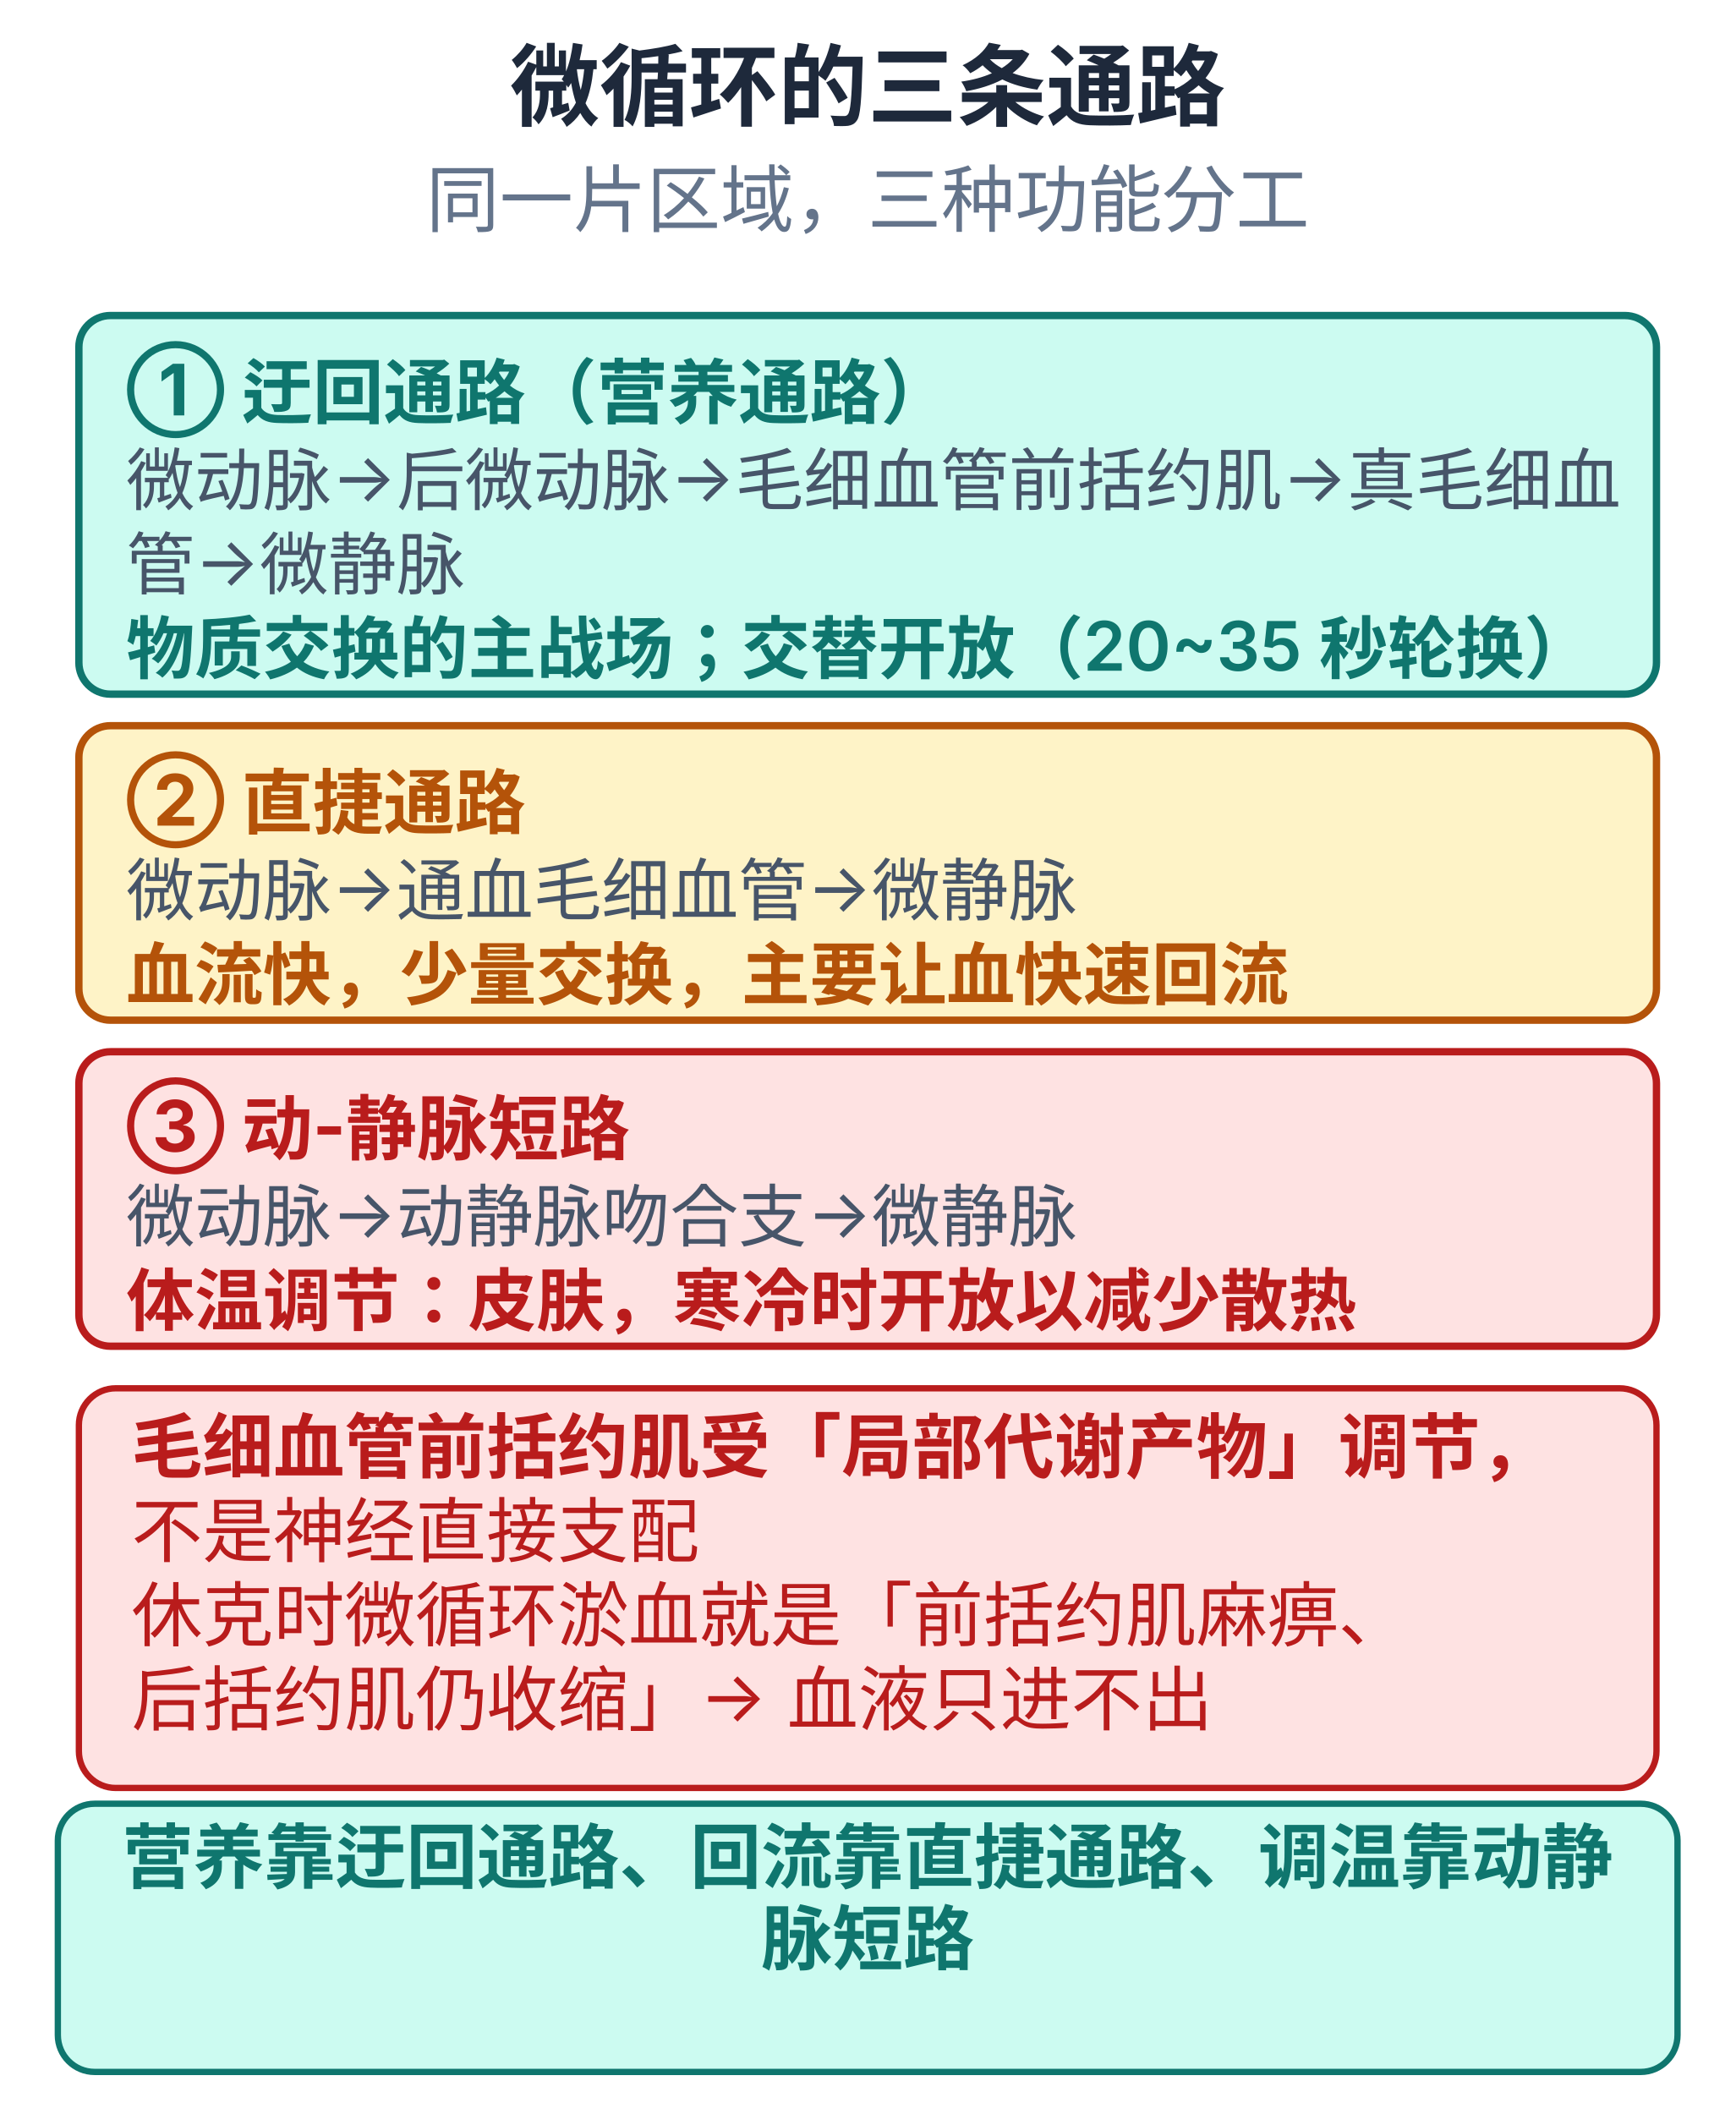
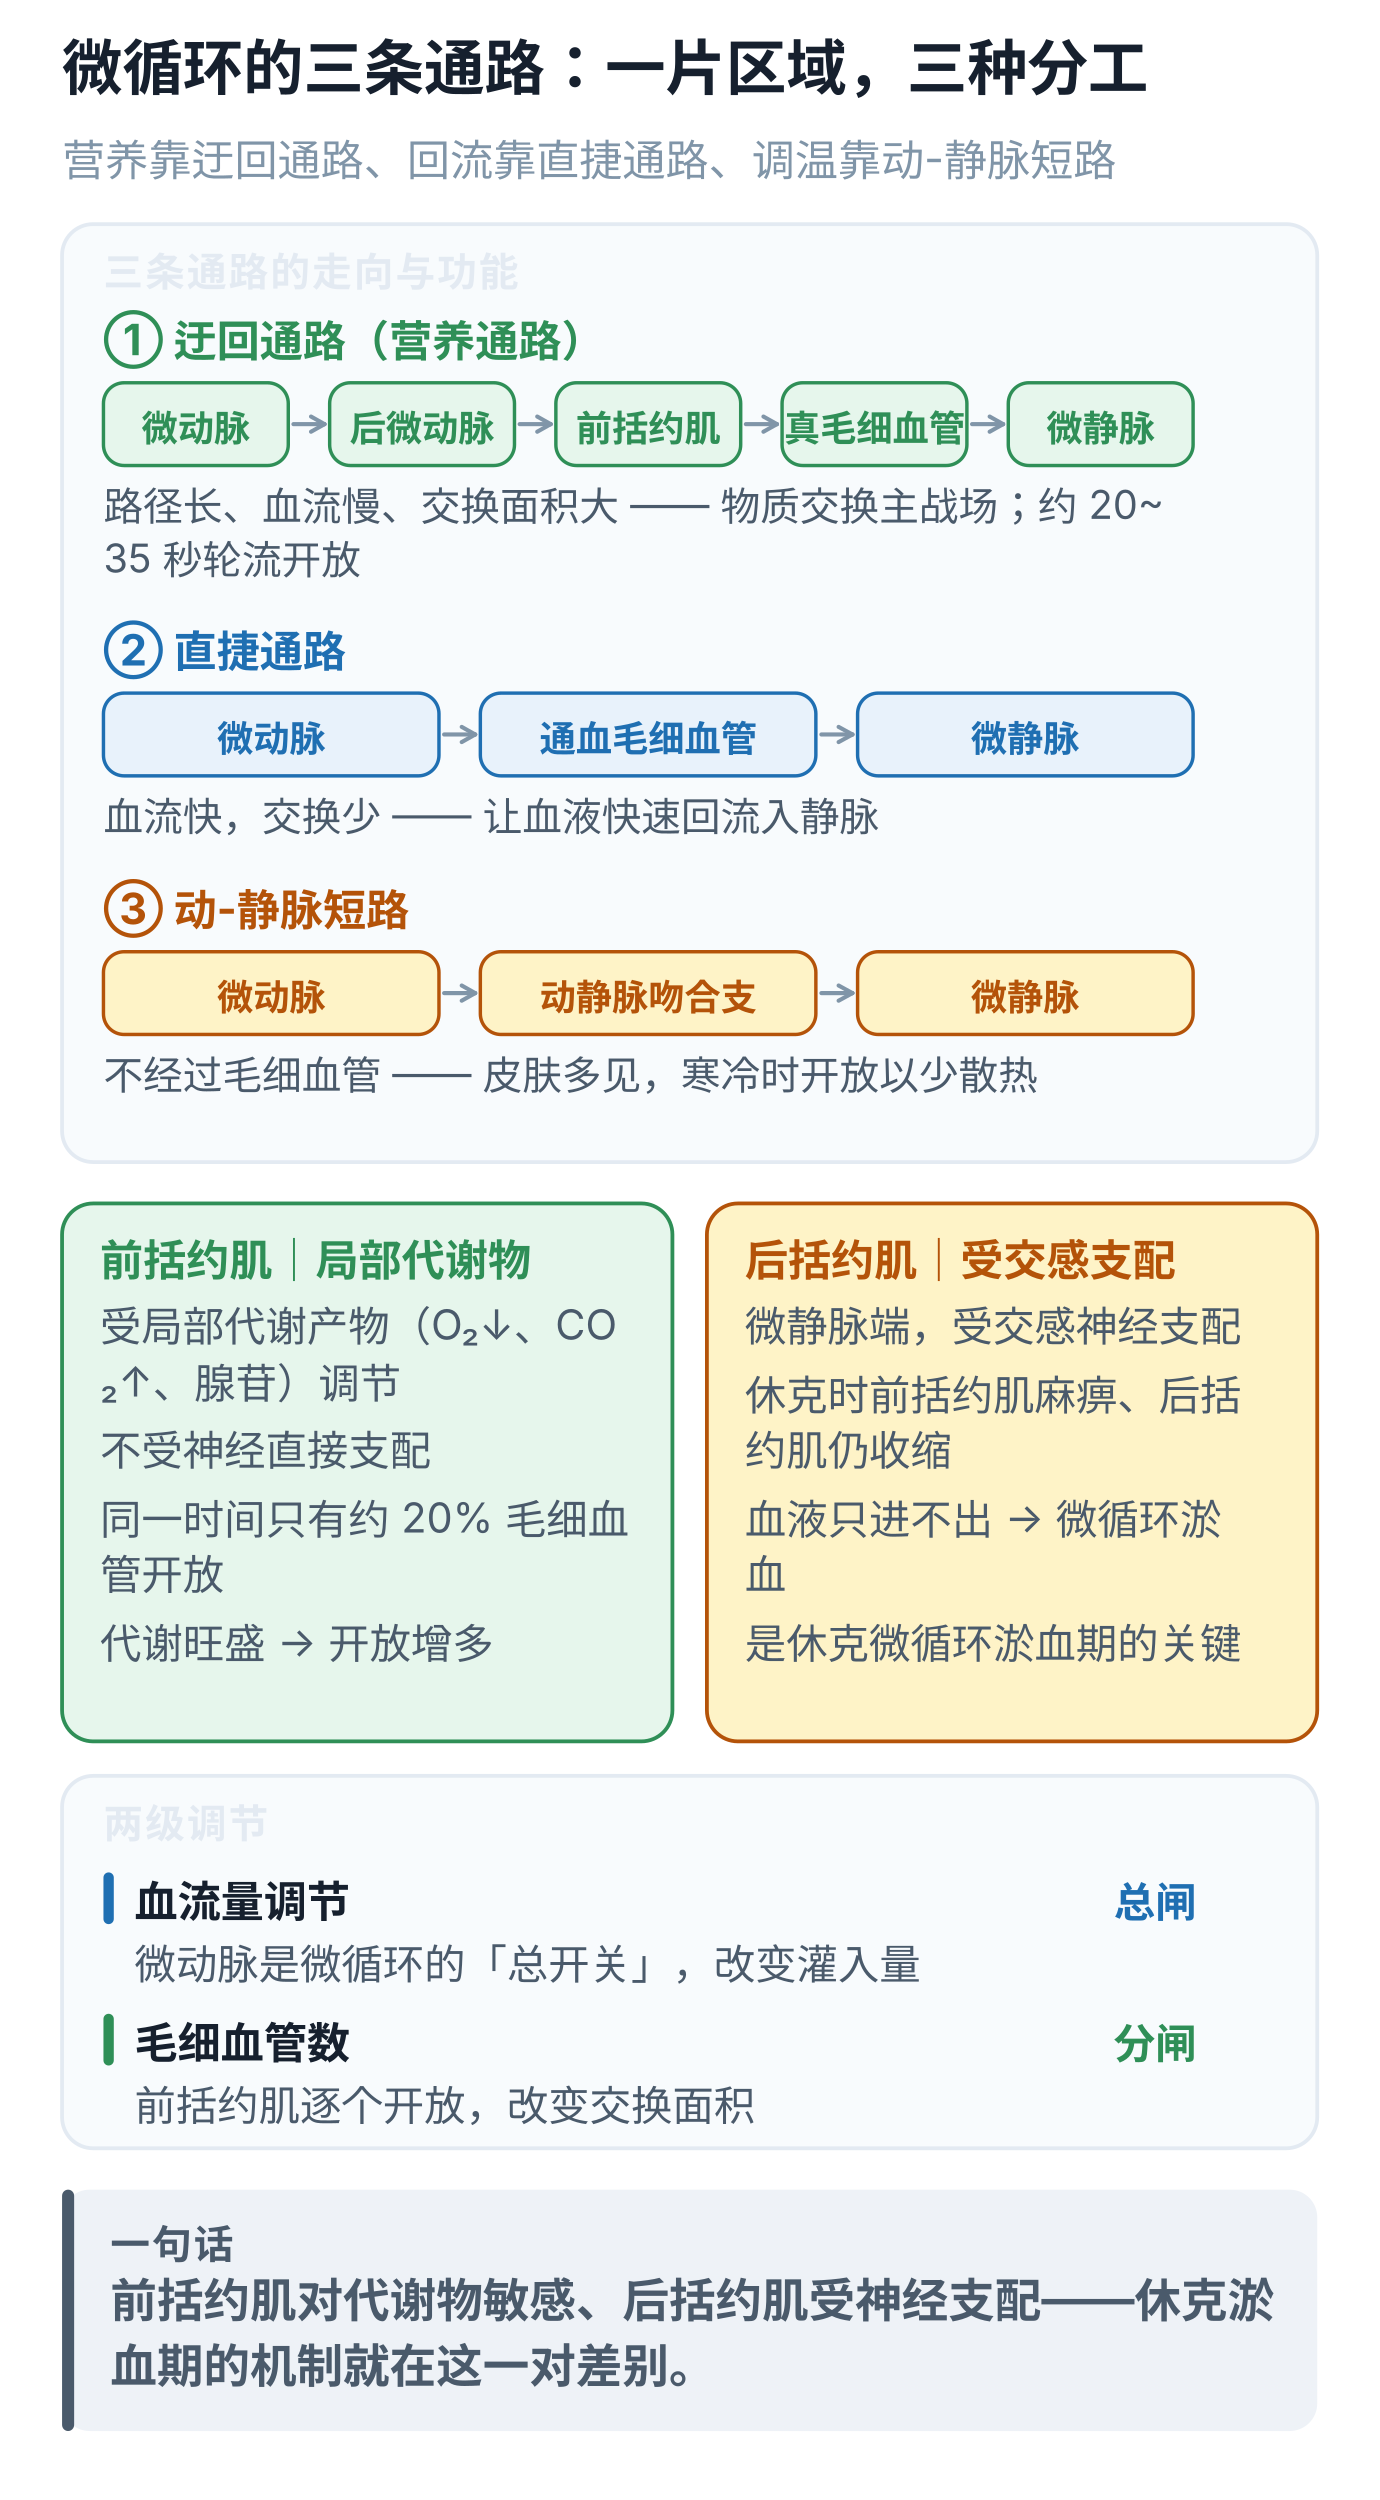
- <svg xmlns="http://www.w3.org/2000/svg" viewBox="0 0 330 402" width="100%" style="max-width:330px;display:block;margin:0 auto;background:#ffffff;border-radius:10px" role="img">
-   <text x="165.0" y="22.6" text-anchor="middle" font-size="17" font-weight="700" fill="#1e293b" font-family="-apple-system,'PingFang SC','Microsoft YaHei',sans-serif">微循环的三条通路</text>
-   <text x="165.0" y="43.0" text-anchor="middle" font-size="14" font-weight="400" fill="#64748b" font-family="-apple-system,'PingFang SC','Microsoft YaHei',sans-serif">同一片区域，三种功能分工</text>
-   <rect x="15.0" y="60.0" width="300.0" height="72.0" rx="6" fill="#ccfbf1" stroke="#0f766e" stroke-width="1.4" />
-   <text x="24.0" y="79.0" text-anchor="start" font-size="13.5" font-weight="700" fill="#0f766e" font-family="-apple-system,'PingFang SC','Microsoft YaHei',sans-serif">① 迂回通路（营养通路）</text>
-   <text x="24.0" y="96.0" text-anchor="start" font-size="13" font-weight="400" fill="#475569" font-family="-apple-system,'PingFang SC','Microsoft YaHei',sans-serif">微动脉→后微动脉→毛细血管前括约肌→真毛细血</text>
-   <text x="24.0" y="112.0" text-anchor="start" font-size="13" font-weight="400" fill="#475569" font-family="-apple-system,'PingFang SC','Microsoft YaHei',sans-serif">管→微静脉</text>
-   <text x="24.0" y="128.0" text-anchor="start" font-size="13" font-weight="600" fill="#0f766e" font-family="-apple-system,'PingFang SC','Microsoft YaHei',sans-serif">物质交换的主战场；交替开放（20~35 秒轮换）</text>
-   <rect x="15.0" y="138.0" width="300.0" height="56.0" rx="6" fill="#fef3c7" stroke="#b45309" stroke-width="1.4" />
-   <text x="24.0" y="157.0" text-anchor="start" font-size="13.5" font-weight="700" fill="#b45309" font-family="-apple-system,'PingFang SC','Microsoft YaHei',sans-serif">② 直捷通路</text>
-   <text x="24.0" y="174.0" text-anchor="start" font-size="13" font-weight="400" fill="#475569" font-family="-apple-system,'PingFang SC','Microsoft YaHei',sans-serif">微动脉→通血毛细血管→微静脉</text>
-   <text x="24.0" y="190.0" text-anchor="start" font-size="13" font-weight="600" fill="#b45309" font-family="-apple-system,'PingFang SC','Microsoft YaHei',sans-serif">血流快，少量交换，主要让血快速回流</text>
-   <rect x="15.0" y="200.0" width="300.0" height="56.0" rx="6" fill="#fee2e2" stroke="#b91c1c" stroke-width="1.4" />
-   <text x="24.0" y="219.0" text-anchor="start" font-size="13.5" font-weight="700" fill="#b91c1c" font-family="-apple-system,'PingFang SC','Microsoft YaHei',sans-serif">③ 动-静脉短路</text>
-   <text x="24.0" y="236.0" text-anchor="start" font-size="13" font-weight="400" fill="#475569" font-family="-apple-system,'PingFang SC','Microsoft YaHei',sans-serif">微动脉→动静脉吻合支→微静脉</text>
-   <text x="24.0" y="252.0" text-anchor="start" font-size="13" font-weight="600" fill="#b91c1c" font-family="-apple-system,'PingFang SC','Microsoft YaHei',sans-serif">体温调节：皮肤，寒冷时开放以减少散热</text>
-   <rect x="15.0" y="264.0" width="300.0" height="76.0" rx="7" fill="#fee2e2" stroke="#b91c1c" stroke-width="1.2" />
-   <text x="25.0" y="280.0" text-anchor="start" font-size="13.5" font-weight="700" fill="#b91c1c" font-family="-apple-system,'PingFang SC','Microsoft YaHei',sans-serif">毛细血管前括约肌受「局部代谢产物」调节，</text>
-   <text x="25.0" y="296.0" text-anchor="start" font-size="13.5" font-weight="400" fill="#b91c1c" font-family="-apple-system,'PingFang SC','Microsoft YaHei',sans-serif">不是神经直接支配</text>
-   <text x="25.0" y="312.0" text-anchor="start" font-size="13.5" font-weight="400" fill="#b91c1c" font-family="-apple-system,'PingFang SC','Microsoft YaHei',sans-serif">休克时微循环淤血就是「前括约肌麻痹、</text>
-   <text x="25.0" y="328.0" text-anchor="start" font-size="13.5" font-weight="400" fill="#b91c1c" font-family="-apple-system,'PingFang SC','Microsoft YaHei',sans-serif">后括约肌仍收缩」→ 血液只进不出</text>
-   <rect x="11.0" y="343.0" width="308.0" height="51.0" rx="7" fill="#ccfbf1" stroke="#0f766e" stroke-width="1.2" />
-   <text x="165.0" y="358.0" text-anchor="middle" font-size="13.5" font-weight="700" fill="#0f766e" font-family="-apple-system,'PingFang SC','Microsoft YaHei',sans-serif">营养靠迂回通路、回流靠直捷通路、调温靠动静</text>
-   <text x="165.0" y="373.5" text-anchor="middle" font-size="13.5" font-weight="700" fill="#0f766e" font-family="-apple-system,'PingFang SC','Microsoft YaHei',sans-serif">脉短路</text>
+ <svg xmlns="http://www.w3.org/2000/svg" viewBox="0 0 400 725" width="100%" style="max-width:400px;display:block;margin:0 auto;background:#ffffff;border-radius:12px" role="img" aria-label="微循环的三条通路">
+   <text x="18.0" y="26.0" font-size="17.5" font-weight="700" fill="#16202e" font-family="-apple-system,BlinkMacSystemFont,'PingFang SC','Microsoft YaHei',sans-serif">微循环的三条通路：一片区域，三种分工</text>
+   <text x="18.0" y="51.0" font-size="12.5" font-weight="400" fill="#8095a8" font-family="-apple-system,BlinkMacSystemFont,'PingFang SC','Microsoft YaHei',sans-serif">营养靠迂回通路、回流靠直捷通路、调温靠动-静脉短路</text>
+   <rect x="18.0" y="65.0" width="364.0" height="272.0" rx="9" fill="#f8fbfd" stroke="#e3eaf2" stroke-width="1.1" />
+   <text x="30.0" y="83.0" font-size="11.5" font-weight="700" fill="#e3eaf2" letter-spacing="0.6" font-family="-apple-system,BlinkMacSystemFont,'PingFang SC','Microsoft YaHei',sans-serif">三条通路的走向与功能</text>
+   <text x="30.0" y="103.0" font-size="12.5" font-weight="700" fill="#2f8f57" font-family="-apple-system,BlinkMacSystemFont,'PingFang SC','Microsoft YaHei',sans-serif">① 迂回通路（营养通路）</text>
+   <rect x="30.0" y="111.0" width="53.6" height="24.0" rx="6" fill="#e6f6ec" stroke="#2f8f57" stroke-width="1" />
+   <text x="56.8" y="128.0" text-anchor="middle" font-size="10.5" font-weight="700" fill="#2f8f57" font-family="-apple-system,BlinkMacSystemFont,'PingFang SC','Microsoft YaHei',sans-serif">微动脉</text>
+   <line x1="85.1" y1="123.0" x2="94.1" y2="123.0" stroke="#8095a8" stroke-width="1.2" stroke-linecap="round" />
+   <line x1="94.1" y1="123.0" x2="90.2" y2="125.2" stroke="#8095a8" stroke-width="1.2" stroke-linecap="round" />
+   <line x1="94.1" y1="123.0" x2="90.2" y2="120.8" stroke="#8095a8" stroke-width="1.2" stroke-linecap="round" />
+   <rect x="95.6" y="111.0" width="53.6" height="24.0" rx="6" fill="#e6f6ec" stroke="#2f8f57" stroke-width="1" />
+   <text x="122.4" y="128.0" text-anchor="middle" font-size="10.5" font-weight="700" fill="#2f8f57" font-family="-apple-system,BlinkMacSystemFont,'PingFang SC','Microsoft YaHei',sans-serif">后微动脉</text>
+   <line x1="150.7" y1="123.0" x2="159.7" y2="123.0" stroke="#8095a8" stroke-width="1.2" stroke-linecap="round" />
+   <line x1="159.7" y1="123.0" x2="155.8" y2="125.2" stroke="#8095a8" stroke-width="1.2" stroke-linecap="round" />
+   <line x1="159.7" y1="123.0" x2="155.8" y2="120.8" stroke="#8095a8" stroke-width="1.2" stroke-linecap="round" />
+   <rect x="161.2" y="111.0" width="53.6" height="24.0" rx="6" fill="#e6f6ec" stroke="#2f8f57" stroke-width="1" />
+   <text x="188.0" y="128.0" text-anchor="middle" font-size="10.5" font-weight="700" fill="#2f8f57" font-family="-apple-system,BlinkMacSystemFont,'PingFang SC','Microsoft YaHei',sans-serif">前括约肌</text>
+   <line x1="216.3" y1="123.0" x2="225.3" y2="123.0" stroke="#8095a8" stroke-width="1.2" stroke-linecap="round" />
+   <line x1="225.3" y1="123.0" x2="221.4" y2="125.2" stroke="#8095a8" stroke-width="1.2" stroke-linecap="round" />
+   <line x1="225.3" y1="123.0" x2="221.4" y2="120.8" stroke="#8095a8" stroke-width="1.2" stroke-linecap="round" />
+   <rect x="226.8" y="111.0" width="53.6" height="24.0" rx="6" fill="#e6f6ec" stroke="#2f8f57" stroke-width="1" />
+   <text x="253.6" y="128.0" text-anchor="middle" font-size="10.5" font-weight="700" fill="#2f8f57" font-family="-apple-system,BlinkMacSystemFont,'PingFang SC','Microsoft YaHei',sans-serif">真毛细血管</text>
+   <line x1="281.9" y1="123.0" x2="290.9" y2="123.0" stroke="#8095a8" stroke-width="1.2" stroke-linecap="round" />
+   <line x1="290.9" y1="123.0" x2="287.0" y2="125.2" stroke="#8095a8" stroke-width="1.2" stroke-linecap="round" />
+   <line x1="290.9" y1="123.0" x2="287.0" y2="120.8" stroke="#8095a8" stroke-width="1.2" stroke-linecap="round" />
+   <rect x="292.4" y="111.0" width="53.6" height="24.0" rx="6" fill="#e6f6ec" stroke="#2f8f57" stroke-width="1" />
+   <text x="319.2" y="128.0" text-anchor="middle" font-size="10.5" font-weight="700" fill="#2f8f57" font-family="-apple-system,BlinkMacSystemFont,'PingFang SC','Microsoft YaHei',sans-serif">微静脉</text>
+   <text x="30.0" y="151.0" font-size="11.5" font-weight="400" fill="#4a5a6b" font-family="-apple-system,BlinkMacSystemFont,'PingFang SC','Microsoft YaHei',sans-serif">路径长、血流慢、交换面积大 —— 物质交换主战场；约 20~</text>
+   <text x="30.0" y="166.0" font-size="11.5" font-weight="400" fill="#4a5a6b" font-family="-apple-system,BlinkMacSystemFont,'PingFang SC','Microsoft YaHei',sans-serif">35 秒轮流开放</text>
+   <text x="30.0" y="193.0" font-size="12.5" font-weight="700" fill="#1f6fb2" font-family="-apple-system,BlinkMacSystemFont,'PingFang SC','Microsoft YaHei',sans-serif">② 直捷通路</text>
+   <rect x="30.0" y="201.0" width="97.3" height="24.0" rx="6" fill="#e8f2fb" stroke="#1f6fb2" stroke-width="1" />
+   <text x="78.7" y="218.0" text-anchor="middle" font-size="10.5" font-weight="700" fill="#1f6fb2" font-family="-apple-system,BlinkMacSystemFont,'PingFang SC','Microsoft YaHei',sans-serif">微动脉</text>
+   <line x1="128.8" y1="213.0" x2="137.8" y2="213.0" stroke="#8095a8" stroke-width="1.2" stroke-linecap="round" />
+   <line x1="137.8" y1="213.0" x2="133.9" y2="215.2" stroke="#8095a8" stroke-width="1.2" stroke-linecap="round" />
+   <line x1="137.8" y1="213.0" x2="133.9" y2="210.8" stroke="#8095a8" stroke-width="1.2" stroke-linecap="round" />
+   <rect x="139.3" y="201.0" width="97.3" height="24.0" rx="6" fill="#e8f2fb" stroke="#1f6fb2" stroke-width="1" />
+   <text x="188.0" y="218.0" text-anchor="middle" font-size="10.5" font-weight="700" fill="#1f6fb2" font-family="-apple-system,BlinkMacSystemFont,'PingFang SC','Microsoft YaHei',sans-serif">通血毛细血管</text>
+   <line x1="238.2" y1="213.0" x2="247.2" y2="213.0" stroke="#8095a8" stroke-width="1.2" stroke-linecap="round" />
+   <line x1="247.2" y1="213.0" x2="243.2" y2="215.2" stroke="#8095a8" stroke-width="1.2" stroke-linecap="round" />
+   <line x1="247.2" y1="213.0" x2="243.2" y2="210.8" stroke="#8095a8" stroke-width="1.2" stroke-linecap="round" />
+   <rect x="248.7" y="201.0" width="97.3" height="24.0" rx="6" fill="#e8f2fb" stroke="#1f6fb2" stroke-width="1" />
+   <text x="297.3" y="218.0" text-anchor="middle" font-size="10.5" font-weight="700" fill="#1f6fb2" font-family="-apple-system,BlinkMacSystemFont,'PingFang SC','Microsoft YaHei',sans-serif">微静脉</text>
+   <text x="30.0" y="241.0" font-size="11.5" font-weight="400" fill="#4a5a6b" font-family="-apple-system,BlinkMacSystemFont,'PingFang SC','Microsoft YaHei',sans-serif">血流快，交换少 —— 让血液快速回流入静脉</text>
+   <text x="30.0" y="268.0" font-size="12.5" font-weight="700" fill="#b45309" font-family="-apple-system,BlinkMacSystemFont,'PingFang SC','Microsoft YaHei',sans-serif">③ 动-静脉短路</text>
+   <rect x="30.0" y="276.0" width="97.3" height="24.0" rx="6" fill="#fef3c7" stroke="#b45309" stroke-width="1" />
+   <text x="78.7" y="293.0" text-anchor="middle" font-size="10.5" font-weight="700" fill="#b45309" font-family="-apple-system,BlinkMacSystemFont,'PingFang SC','Microsoft YaHei',sans-serif">微动脉</text>
+   <line x1="128.8" y1="288.0" x2="137.8" y2="288.0" stroke="#8095a8" stroke-width="1.2" stroke-linecap="round" />
+   <line x1="137.8" y1="288.0" x2="133.9" y2="290.2" stroke="#8095a8" stroke-width="1.2" stroke-linecap="round" />
+   <line x1="137.8" y1="288.0" x2="133.9" y2="285.8" stroke="#8095a8" stroke-width="1.2" stroke-linecap="round" />
+   <rect x="139.3" y="276.0" width="97.3" height="24.0" rx="6" fill="#fef3c7" stroke="#b45309" stroke-width="1" />
+   <text x="188.0" y="293.0" text-anchor="middle" font-size="10.5" font-weight="700" fill="#b45309" font-family="-apple-system,BlinkMacSystemFont,'PingFang SC','Microsoft YaHei',sans-serif">动静脉吻合支</text>
+   <line x1="238.2" y1="288.0" x2="247.2" y2="288.0" stroke="#8095a8" stroke-width="1.2" stroke-linecap="round" />
+   <line x1="247.2" y1="288.0" x2="243.2" y2="290.2" stroke="#8095a8" stroke-width="1.2" stroke-linecap="round" />
+   <line x1="247.2" y1="288.0" x2="243.2" y2="285.8" stroke="#8095a8" stroke-width="1.2" stroke-linecap="round" />
+   <rect x="248.7" y="276.0" width="97.3" height="24.0" rx="6" fill="#fef3c7" stroke="#b45309" stroke-width="1" />
+   <text x="297.3" y="293.0" text-anchor="middle" font-size="10.5" font-weight="700" fill="#b45309" font-family="-apple-system,BlinkMacSystemFont,'PingFang SC','Microsoft YaHei',sans-serif">微静脉</text>
+   <text x="30.0" y="316.0" font-size="11.5" font-weight="400" fill="#4a5a6b" font-family="-apple-system,BlinkMacSystemFont,'PingFang SC','Microsoft YaHei',sans-serif">不经过毛细血管 —— 皮肤多见，寒冷时开放以少散热</text>
+   <rect x="18.0" y="349.0" width="177.0" height="156.0" rx="9" fill="#e6f6ec" stroke="#2f8f57" stroke-width="1.1" />
+   <text x="29.0" y="370.0" font-size="12.5" font-weight="700" fill="#2f8f57" font-family="-apple-system,BlinkMacSystemFont,'PingFang SC','Microsoft YaHei',sans-serif">前括约肌｜局部代谢物</text>
+   <text x="29.0" y="389.0" font-size="12" font-weight="400" fill="#4a5a6b" font-family="-apple-system,BlinkMacSystemFont,'PingFang SC','Microsoft YaHei',sans-serif">受局部代谢产物（O₂↓、CO</text>
+   <text x="29.0" y="405.0" font-size="12" font-weight="400" fill="#4a5a6b" font-family="-apple-system,BlinkMacSystemFont,'PingFang SC','Microsoft YaHei',sans-serif">₂↑、腺苷）调节</text>
+   <text x="29.0" y="425.0" font-size="12" font-weight="400" fill="#4a5a6b" font-family="-apple-system,BlinkMacSystemFont,'PingFang SC','Microsoft YaHei',sans-serif">不受神经直接支配</text>
+   <text x="29.0" y="445.0" font-size="12" font-weight="400" fill="#4a5a6b" font-family="-apple-system,BlinkMacSystemFont,'PingFang SC','Microsoft YaHei',sans-serif">同一时间只有约 20% 毛细血</text>
+   <text x="29.0" y="461.0" font-size="12" font-weight="400" fill="#4a5a6b" font-family="-apple-system,BlinkMacSystemFont,'PingFang SC','Microsoft YaHei',sans-serif">管开放</text>
+   <text x="29.0" y="481.0" font-size="12" font-weight="400" fill="#4a5a6b" font-family="-apple-system,BlinkMacSystemFont,'PingFang SC','Microsoft YaHei',sans-serif">代谢旺盛 → 开放增多</text>
+   <rect x="205.0" y="349.0" width="177.0" height="156.0" rx="9" fill="#fef3c7" stroke="#b45309" stroke-width="1.1" />
+   <text x="216.0" y="370.0" font-size="12.5" font-weight="700" fill="#b45309" font-family="-apple-system,BlinkMacSystemFont,'PingFang SC','Microsoft YaHei',sans-serif">后括约肌｜受交感支配</text>
+   <text x="216.0" y="389.0" font-size="12" font-weight="400" fill="#4a5a6b" font-family="-apple-system,BlinkMacSystemFont,'PingFang SC','Microsoft YaHei',sans-serif">微静脉端，受交感神经支配</text>
+   <text x="216.0" y="409.0" font-size="12" font-weight="400" fill="#4a5a6b" font-family="-apple-system,BlinkMacSystemFont,'PingFang SC','Microsoft YaHei',sans-serif">休克时前括约肌麻痹、后括</text>
+   <text x="216.0" y="425.0" font-size="12" font-weight="400" fill="#4a5a6b" font-family="-apple-system,BlinkMacSystemFont,'PingFang SC','Microsoft YaHei',sans-serif">约肌仍收缩</text>
+   <text x="216.0" y="445.0" font-size="12" font-weight="400" fill="#4a5a6b" font-family="-apple-system,BlinkMacSystemFont,'PingFang SC','Microsoft YaHei',sans-serif">血液只进不出 → 微循环淤</text>
+   <text x="216.0" y="461.0" font-size="12" font-weight="400" fill="#4a5a6b" font-family="-apple-system,BlinkMacSystemFont,'PingFang SC','Microsoft YaHei',sans-serif">血</text>
+   <text x="216.0" y="481.0" font-size="12" font-weight="400" fill="#4a5a6b" font-family="-apple-system,BlinkMacSystemFont,'PingFang SC','Microsoft YaHei',sans-serif">是休克微循环淤血期的关键</text>
+   <rect x="18.0" y="515.0" width="364.0" height="108.0" rx="9" fill="#f8fbfd" stroke="#e3eaf2" stroke-width="1.1" />
+   <text x="30.0" y="533.0" font-size="11.5" font-weight="700" fill="#e3eaf2" letter-spacing="0.6" font-family="-apple-system,BlinkMacSystemFont,'PingFang SC','Microsoft YaHei',sans-serif">两级调节</text>
+   <rect x="30.0" y="543.0" width="3.0" height="15.0" rx="1.5" fill="#1f6fb2" />
+   <text x="39.0" y="556.0" font-size="12.5" font-weight="700" fill="#16202e" font-family="-apple-system,BlinkMacSystemFont,'PingFang SC','Microsoft YaHei',sans-serif">血流量调节</text>
+   <text x="347.0" y="556.0" text-anchor="end" font-size="12" font-weight="700" fill="#1f6fb2" font-family="-apple-system,BlinkMacSystemFont,'PingFang SC','Microsoft YaHei',sans-serif">总闸</text>
+   <text x="39.0" y="574.0" font-size="12" font-weight="400" fill="#4a5a6b" font-family="-apple-system,BlinkMacSystemFont,'PingFang SC','Microsoft YaHei',sans-serif">微动脉是微循环的「总开关」，改变灌入量</text>
+   <rect x="30.0" y="584.0" width="3.0" height="15.0" rx="1.5" fill="#2f8f57" />
+   <text x="39.0" y="597.0" font-size="12.5" font-weight="700" fill="#16202e" font-family="-apple-system,BlinkMacSystemFont,'PingFang SC','Microsoft YaHei',sans-serif">毛细血管数</text>
+   <text x="347.0" y="597.0" text-anchor="end" font-size="12" font-weight="700" fill="#2f8f57" font-family="-apple-system,BlinkMacSystemFont,'PingFang SC','Microsoft YaHei',sans-serif">分闸</text>
+   <text x="39.0" y="615.0" font-size="12" font-weight="400" fill="#4a5a6b" font-family="-apple-system,BlinkMacSystemFont,'PingFang SC','Microsoft YaHei',sans-serif">前括约肌逐个开放，改变交换面积</text>
+   <rect x="18.0" y="635.0" width="364.0" height="70.0" rx="8" fill="#eef2f7" />
+   <rect x="18.0" y="635.0" width="3.5" height="70.0" rx="1.8" fill="#4a5a6b" />
+   <text x="32.0" y="655.0" font-size="11.5" font-weight="700" fill="#4a5a6b" letter-spacing="0.6" font-family="-apple-system,BlinkMacSystemFont,'PingFang SC','Microsoft YaHei',sans-serif">一句话</text>
+   <text x="32.0" y="672.0" font-size="13.5" font-weight="700" fill="#4a5a6b" font-family="-apple-system,BlinkMacSystemFont,'PingFang SC','Microsoft YaHei',sans-serif">前括约肌对代谢物敏感、后括约肌受神经支配——休克淤</text>
+   <text x="32.0" y="691.0" font-size="13.5" font-weight="700" fill="#4a5a6b" font-family="-apple-system,BlinkMacSystemFont,'PingFang SC','Microsoft YaHei',sans-serif">血期的机制就在这一对差别。</text>
</svg>
